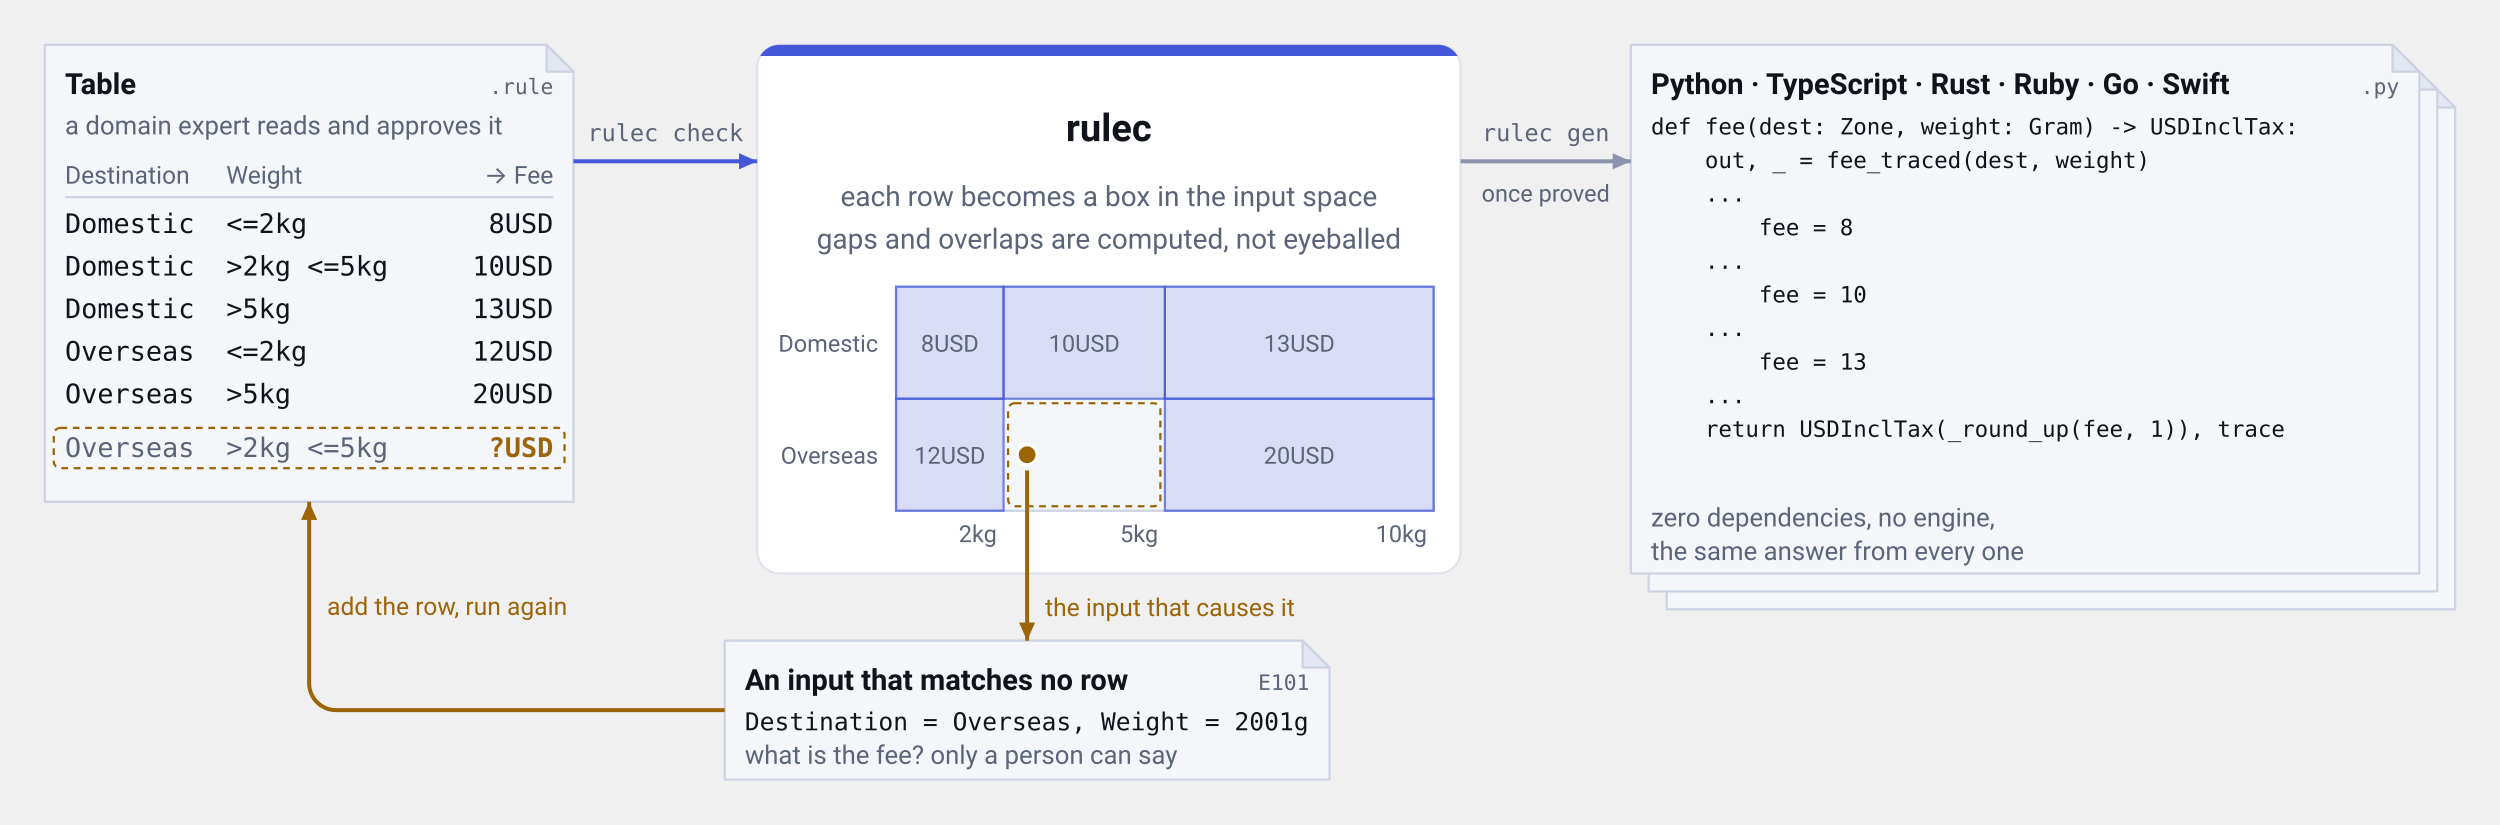
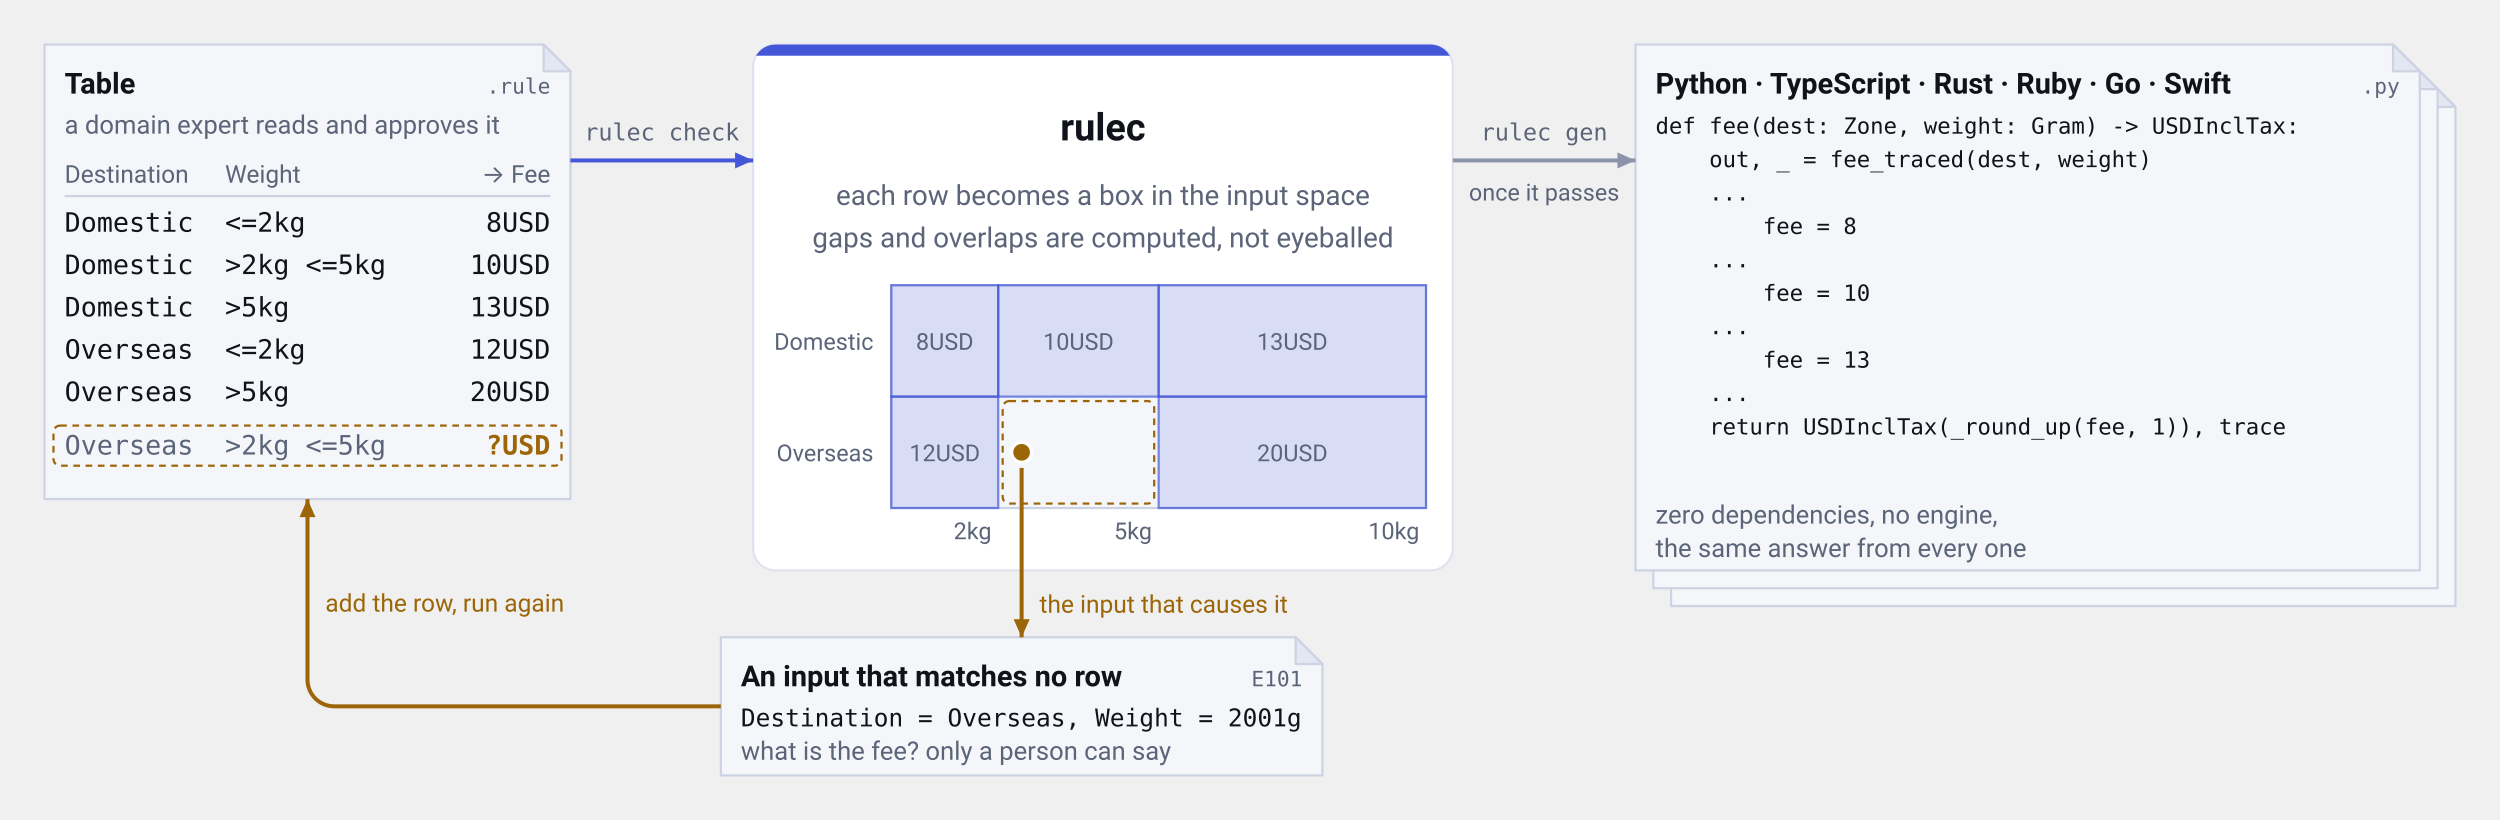
- <svg xmlns="http://www.w3.org/2000/svg" viewBox="0 0 1116 368" role="img" aria-label="Write the table. rulec turns each row into a box in the input space and proves by computation that the boxes leave no gap and no overlap. If there is a gap, back comes the input that falls through it (Destination = Overseas, Weight = 2001g): add the row and run again - only what the fee is takes a person. Only a proved table generates, and what comes out is dependency-free Python, TypeScript, JavaScript, Rust, Ruby, Go, Swift and SQL." font-family="-apple-system, BlinkMacSystemFont, &quot;Hiragino Sans&quot;, &quot;Noto Sans JP&quot;, &quot;Yu Gothic&quot;, Meiryo, &quot;Segoe UI&quot;, Roboto, sans-serif">
+ <svg xmlns="http://www.w3.org/2000/svg" viewBox="0 0 1122 368" role="img" aria-label="Write the table. rulec turns each row into a box in the input space and proves by computation that the boxes leave no gap and no overlap. If there is a gap, back comes the input that falls through it (Destination = Overseas, Weight = 2001g): add the row and run again - only what the fee is takes a person. Only a proved table generates, and what comes out is dependency-free Python, TypeScript, JavaScript, Rust, Ruby, Go, Swift and SQL." font-family="-apple-system, BlinkMacSystemFont, &quot;Hiragino Sans&quot;, &quot;Noto Sans JP&quot;, &quot;Yu Gothic&quot;, Meiryo, &quot;Segoe UI&quot;, Roboto, sans-serif">
  <defs>
    <marker id="head-neutral" viewBox="0 0 10 10" refX="9" refY="5" markerWidth="9" markerHeight="9" markerUnits="userSpaceOnUse" orient="auto">
      <path d="M0,1 L9,5 L0,9 Z" fill="#8b94ab" />
    </marker>
    <marker id="head-accent" viewBox="0 0 10 10" refX="9" refY="5" markerWidth="9" markerHeight="9" markerUnits="userSpaceOnUse" orient="auto">
      <path d="M0,1 L9,5 L0,9 Z" fill="#4457d8" />
    </marker>
    <marker id="head-human" viewBox="0 0 10 10" refX="9" refY="5" markerWidth="9" markerHeight="9" markerUnits="userSpaceOnUse" orient="auto">
      <path d="M0,1 L9,5 L0,9 Z" fill="#9c6508" />
    </marker>
  </defs>
  <path d="M20,20 H244 L256,32 V224 H20 Z" fill="#f5f6fa" stroke="#cdd3e2" stroke-linejoin="round" />
  <path d="M244,20 V32 H256 Z" fill="#e3e7f1" stroke="#cdd3e2" stroke-linejoin="round" />
  <text x="29" y="42" font-size="13" font-weight="600" text-anchor="start" fill="#10131a">Table</text>
  <text x="247" y="42" font-size="9.5" font-weight="400" text-anchor="end" fill="#5b6478" font-family="ui-monospace, SFMono-Regular, Menlo, Consolas, monospace">.rule</text>
  <text x="29" y="60" font-size="11.5" font-weight="400" text-anchor="start" fill="#5b6478">a domain expert reads and approves it</text>
  <text x="29" y="82" font-size="11" font-weight="400" text-anchor="start" fill="#5b6478">Destination</text>
  <text x="101" y="82" font-size="11" font-weight="400" text-anchor="start" fill="#5b6478">Weight</text>
  <text x="247" y="82" font-size="11" font-weight="400" text-anchor="end" fill="#5b6478">→ Fee</text>
  <line x1="29" y1="88" x2="247" y2="88" stroke="#cdd3e2" />
  <text x="29" y="104" font-size="12" font-weight="400" text-anchor="start" fill="#10131a" font-family="ui-monospace, SFMono-Regular, Menlo, Consolas, monospace">Domestic</text>
  <text x="101" y="104" font-size="12" font-weight="400" text-anchor="start" fill="#10131a" font-family="ui-monospace, SFMono-Regular, Menlo, Consolas, monospace">&lt;=2kg</text>
  <text x="247" y="104" font-size="12" font-weight="400" text-anchor="end" fill="#10131a" font-family="ui-monospace, SFMono-Regular, Menlo, Consolas, monospace">8USD</text>
  <text x="29" y="123" font-size="12" font-weight="400" text-anchor="start" fill="#10131a" font-family="ui-monospace, SFMono-Regular, Menlo, Consolas, monospace">Domestic</text>
  <text x="101" y="123" font-size="12" font-weight="400" text-anchor="start" fill="#10131a" font-family="ui-monospace, SFMono-Regular, Menlo, Consolas, monospace">&gt;2kg &lt;=5kg</text>
  <text x="247" y="123" font-size="12" font-weight="400" text-anchor="end" fill="#10131a" font-family="ui-monospace, SFMono-Regular, Menlo, Consolas, monospace">10USD</text>
  <text x="29" y="142" font-size="12" font-weight="400" text-anchor="start" fill="#10131a" font-family="ui-monospace, SFMono-Regular, Menlo, Consolas, monospace">Domestic</text>
  <text x="101" y="142" font-size="12" font-weight="400" text-anchor="start" fill="#10131a" font-family="ui-monospace, SFMono-Regular, Menlo, Consolas, monospace">&gt;5kg</text>
  <text x="247" y="142" font-size="12" font-weight="400" text-anchor="end" fill="#10131a" font-family="ui-monospace, SFMono-Regular, Menlo, Consolas, monospace">13USD</text>
  <text x="29" y="161" font-size="12" font-weight="400" text-anchor="start" fill="#10131a" font-family="ui-monospace, SFMono-Regular, Menlo, Consolas, monospace">Overseas</text>
  <text x="101" y="161" font-size="12" font-weight="400" text-anchor="start" fill="#10131a" font-family="ui-monospace, SFMono-Regular, Menlo, Consolas, monospace">&lt;=2kg</text>
  <text x="247" y="161" font-size="12" font-weight="400" text-anchor="end" fill="#10131a" font-family="ui-monospace, SFMono-Regular, Menlo, Consolas, monospace">12USD</text>
  <text x="29" y="180" font-size="12" font-weight="400" text-anchor="start" fill="#10131a" font-family="ui-monospace, SFMono-Regular, Menlo, Consolas, monospace">Overseas</text>
  <text x="101" y="180" font-size="12" font-weight="400" text-anchor="start" fill="#10131a" font-family="ui-monospace, SFMono-Regular, Menlo, Consolas, monospace">&gt;5kg</text>
  <text x="247" y="180" font-size="12" font-weight="400" text-anchor="end" fill="#10131a" font-family="ui-monospace, SFMono-Regular, Menlo, Consolas, monospace">20USD</text>
  <rect x="24" y="191" width="228" height="18" rx="3" fill="none" stroke="#9c6508" stroke-width="1" stroke-dasharray="3 2.5" />
  <text x="29" y="204" font-size="12" font-weight="400" text-anchor="start" fill="#5b6478" font-family="ui-monospace, SFMono-Regular, Menlo, Consolas, monospace">Overseas</text>
  <text x="101" y="204" font-size="12" font-weight="400" text-anchor="start" fill="#5b6478" font-family="ui-monospace, SFMono-Regular, Menlo, Consolas, monospace">&gt;2kg &lt;=5kg</text>
  <text x="247" y="204" font-size="12" font-weight="600" text-anchor="end" fill="#9c6508" font-family="ui-monospace, SFMono-Regular, Menlo, Consolas, monospace">?USD</text>
  <clipPath id="clip-rulec">
    <rect x="338" y="20" width="314" height="236" rx="10" />
  </clipPath>
  <rect x="338" y="20" width="314" height="236" rx="10" fill="#ffffff" stroke="#dfe3ee" />
  <rect x="338" y="20" width="314" height="5" fill="#4457d8" clip-path="url(#clip-rulec)" />
  <text x="495.0" y="63" font-size="17" font-weight="700" text-anchor="middle" fill="#10131a">rulec</text>
  <text x="495.0" y="92" font-size="12.5" font-weight="400" text-anchor="middle" fill="#5b6478">each row becomes a box in the input space</text>
  <text x="495.0" y="111" font-size="12.5" font-weight="400" text-anchor="middle" fill="#5b6478">gaps and overlaps are computed, not eyeballed</text>
  <rect x="400" y="128" width="240" height="100" fill="#f5f6fa" stroke="#cdd3e2" />
  <rect x="400.0" y="128.0" width="48.0" height="50.0" fill="#4457d8" fill-opacity="0.16" stroke="#4457d8" stroke-opacity="0.7" />
  <text x="424.0" y="157.0" font-size="10.5" font-weight="400" text-anchor="middle" fill="#5b6478">8USD</text>
  <rect x="448.0" y="128.0" width="72.0" height="50.0" fill="#4457d8" fill-opacity="0.16" stroke="#4457d8" stroke-opacity="0.7" />
  <text x="484.0" y="157.0" font-size="10.5" font-weight="400" text-anchor="middle" fill="#5b6478">10USD</text>
  <rect x="520.0" y="128.0" width="120.0" height="50.0" fill="#4457d8" fill-opacity="0.16" stroke="#4457d8" stroke-opacity="0.7" />
  <text x="580.0" y="157.0" font-size="10.5" font-weight="400" text-anchor="middle" fill="#5b6478">13USD</text>
  <rect x="400.0" y="178.0" width="48.0" height="50.0" fill="#4457d8" fill-opacity="0.16" stroke="#4457d8" stroke-opacity="0.7" />
  <text x="424.0" y="207.0" font-size="10.5" font-weight="400" text-anchor="middle" fill="#5b6478">12USD</text>
  <rect x="520.0" y="178.0" width="120.0" height="50.0" fill="#4457d8" fill-opacity="0.16" stroke="#4457d8" stroke-opacity="0.7" />
  <text x="580.0" y="207.0" font-size="10.5" font-weight="400" text-anchor="middle" fill="#5b6478">20USD</text>
  <rect x="450.0" y="180.0" width="68.0" height="46.0" rx="3" fill="none" stroke="#9c6508" stroke-width="1" stroke-dasharray="3 2.5" />
  <text x="392" y="157.0" font-size="10.5" font-weight="400" text-anchor="end" fill="#5b6478">Domestic</text>
  <text x="392" y="207.0" font-size="10.5" font-weight="400" text-anchor="end" fill="#5b6478">Overseas</text>
  <text x="445.0" y="242" font-size="10.5" font-weight="400" text-anchor="end" fill="#5b6478">2kg</text>
  <text x="517.0" y="242" font-size="10.5" font-weight="400" text-anchor="end" fill="#5b6478">5kg</text>
  <text x="637.0" y="242" font-size="10.5" font-weight="400" text-anchor="end" fill="#5b6478">10kg</text>
  <circle cx="458.5" cy="203.0" r="4.5" fill="#9c6508" stroke="#ffffff" stroke-width="1.5" />
-   <path d="M744,36 H1084 L1096,48 V272 H744 Z" fill="#f5f6fa" stroke="#cdd3e2" stroke-linejoin="round" />
-   <path d="M1084,36 V48 H1096 Z" fill="#e3e7f1" stroke="#cdd3e2" stroke-linejoin="round" />
-   <path d="M736,28 H1076 L1088,40 V264 H736 Z" fill="#f5f6fa" stroke="#cdd3e2" stroke-linejoin="round" />
-   <path d="M1076,28 V40 H1088 Z" fill="#e3e7f1" stroke="#cdd3e2" stroke-linejoin="round" />
-   <path d="M728,20 H1068 L1080,32 V256 H728 Z" fill="#f5f6fa" stroke="#cdd3e2" stroke-linejoin="round" />
-   <path d="M1068,20 V32 H1080 Z" fill="#e3e7f1" stroke="#cdd3e2" stroke-linejoin="round" />
-   <text x="737" y="42" font-size="13" font-weight="600" text-anchor="start" fill="#10131a">Python · TypeScript · Rust · Ruby · Go · Swift</text>
-   <text x="1071" y="42" font-size="9.5" font-weight="400" text-anchor="end" fill="#5b6478" font-family="ui-monospace, SFMono-Regular, Menlo, Consolas, monospace">.py</text>
-   <text x="737" y="60" font-size="10" font-weight="400" text-anchor="start" fill="#10131a" font-family="ui-monospace, SFMono-Regular, Menlo, Consolas, monospace" xml:space="preserve" style="white-space:pre">def fee(dest: Zone, weight: Gram) -&gt; USDInclTax:</text>
-   <text x="737" y="75" font-size="10" font-weight="400" text-anchor="start" fill="#10131a" font-family="ui-monospace, SFMono-Regular, Menlo, Consolas, monospace" xml:space="preserve" style="white-space:pre">    out, _ = fee_traced(dest, weight)</text>
-   <text x="737" y="90" font-size="10" font-weight="400" text-anchor="start" fill="#10131a" font-family="ui-monospace, SFMono-Regular, Menlo, Consolas, monospace" xml:space="preserve" style="white-space:pre">    ...</text>
-   <text x="737" y="105" font-size="10" font-weight="400" text-anchor="start" fill="#10131a" font-family="ui-monospace, SFMono-Regular, Menlo, Consolas, monospace" xml:space="preserve" style="white-space:pre">        fee = 8</text>
-   <text x="737" y="120" font-size="10" font-weight="400" text-anchor="start" fill="#10131a" font-family="ui-monospace, SFMono-Regular, Menlo, Consolas, monospace" xml:space="preserve" style="white-space:pre">    ...</text>
-   <text x="737" y="135" font-size="10" font-weight="400" text-anchor="start" fill="#10131a" font-family="ui-monospace, SFMono-Regular, Menlo, Consolas, monospace" xml:space="preserve" style="white-space:pre">        fee = 10</text>
-   <text x="737" y="150" font-size="10" font-weight="400" text-anchor="start" fill="#10131a" font-family="ui-monospace, SFMono-Regular, Menlo, Consolas, monospace" xml:space="preserve" style="white-space:pre">    ...</text>
-   <text x="737" y="165" font-size="10" font-weight="400" text-anchor="start" fill="#10131a" font-family="ui-monospace, SFMono-Regular, Menlo, Consolas, monospace" xml:space="preserve" style="white-space:pre">        fee = 13</text>
-   <text x="737" y="180" font-size="10" font-weight="400" text-anchor="start" fill="#10131a" font-family="ui-monospace, SFMono-Regular, Menlo, Consolas, monospace" xml:space="preserve" style="white-space:pre">    ...</text>
-   <text x="737" y="195" font-size="10" font-weight="400" text-anchor="start" fill="#10131a" font-family="ui-monospace, SFMono-Regular, Menlo, Consolas, monospace" xml:space="preserve" style="white-space:pre">    return USDInclTax(_round_up(fee, 1)), trace</text>
-   <text x="737" y="235" font-size="11.5" font-weight="400" text-anchor="start" fill="#5b6478">zero dependencies, no engine,</text>
-   <text x="737" y="250" font-size="11.5" font-weight="400" text-anchor="start" fill="#5b6478">the same answer from every one</text>
+   <path d="M750,36 H1090 L1102,48 V272 H750 Z" fill="#f5f6fa" stroke="#cdd3e2" stroke-linejoin="round" />
+   <path d="M1090,36 V48 H1102 Z" fill="#e3e7f1" stroke="#cdd3e2" stroke-linejoin="round" />
+   <path d="M742,28 H1082 L1094,40 V264 H742 Z" fill="#f5f6fa" stroke="#cdd3e2" stroke-linejoin="round" />
+   <path d="M1082,28 V40 H1094 Z" fill="#e3e7f1" stroke="#cdd3e2" stroke-linejoin="round" />
+   <path d="M734,20 H1074 L1086,32 V256 H734 Z" fill="#f5f6fa" stroke="#cdd3e2" stroke-linejoin="round" />
+   <path d="M1074,20 V32 H1086 Z" fill="#e3e7f1" stroke="#cdd3e2" stroke-linejoin="round" />
+   <text x="743" y="42" font-size="13" font-weight="600" text-anchor="start" fill="#10131a">Python · TypeScript · Rust · Ruby · Go · Swift</text>
+   <text x="1077" y="42" font-size="9.5" font-weight="400" text-anchor="end" fill="#5b6478" font-family="ui-monospace, SFMono-Regular, Menlo, Consolas, monospace">.py</text>
+   <text x="743" y="60" font-size="10" font-weight="400" text-anchor="start" fill="#10131a" font-family="ui-monospace, SFMono-Regular, Menlo, Consolas, monospace" xml:space="preserve" style="white-space:pre">def fee(dest: Zone, weight: Gram) -&gt; USDInclTax:</text>
+   <text x="743" y="75" font-size="10" font-weight="400" text-anchor="start" fill="#10131a" font-family="ui-monospace, SFMono-Regular, Menlo, Consolas, monospace" xml:space="preserve" style="white-space:pre">    out, _ = fee_traced(dest, weight)</text>
+   <text x="743" y="90" font-size="10" font-weight="400" text-anchor="start" fill="#10131a" font-family="ui-monospace, SFMono-Regular, Menlo, Consolas, monospace" xml:space="preserve" style="white-space:pre">    ...</text>
+   <text x="743" y="105" font-size="10" font-weight="400" text-anchor="start" fill="#10131a" font-family="ui-monospace, SFMono-Regular, Menlo, Consolas, monospace" xml:space="preserve" style="white-space:pre">        fee = 8</text>
+   <text x="743" y="120" font-size="10" font-weight="400" text-anchor="start" fill="#10131a" font-family="ui-monospace, SFMono-Regular, Menlo, Consolas, monospace" xml:space="preserve" style="white-space:pre">    ...</text>
+   <text x="743" y="135" font-size="10" font-weight="400" text-anchor="start" fill="#10131a" font-family="ui-monospace, SFMono-Regular, Menlo, Consolas, monospace" xml:space="preserve" style="white-space:pre">        fee = 10</text>
+   <text x="743" y="150" font-size="10" font-weight="400" text-anchor="start" fill="#10131a" font-family="ui-monospace, SFMono-Regular, Menlo, Consolas, monospace" xml:space="preserve" style="white-space:pre">    ...</text>
+   <text x="743" y="165" font-size="10" font-weight="400" text-anchor="start" fill="#10131a" font-family="ui-monospace, SFMono-Regular, Menlo, Consolas, monospace" xml:space="preserve" style="white-space:pre">        fee = 13</text>
+   <text x="743" y="180" font-size="10" font-weight="400" text-anchor="start" fill="#10131a" font-family="ui-monospace, SFMono-Regular, Menlo, Consolas, monospace" xml:space="preserve" style="white-space:pre">    ...</text>
+   <text x="743" y="195" font-size="10" font-weight="400" text-anchor="start" fill="#10131a" font-family="ui-monospace, SFMono-Regular, Menlo, Consolas, monospace" xml:space="preserve" style="white-space:pre">    return USDInclTax(_round_up(fee, 1)), trace</text>
+   <text x="743" y="235" font-size="11.5" font-weight="400" text-anchor="start" fill="#5b6478">zero dependencies, no engine,</text>
+   <text x="743" y="250" font-size="11.5" font-weight="400" text-anchor="start" fill="#5b6478">the same answer from every one</text>
  <path d="M323.5,286 H581.5 L593.5,298 V348 H323.5 Z" fill="#f5f6fa" stroke="#cdd3e2" stroke-linejoin="round" />
  <path d="M581.5,286 V298 H593.5 Z" fill="#e3e7f1" stroke="#cdd3e2" stroke-linejoin="round" />
  <text x="332.5" y="308" font-size="13" font-weight="600" text-anchor="start" fill="#10131a">An input that matches no row</text>
  <text x="584.5" y="308" font-size="9.5" font-weight="400" text-anchor="end" fill="#5b6478" font-family="ui-monospace, SFMono-Regular, Menlo, Consolas, monospace">E101</text>
  <text x="332.5" y="326" font-size="11" font-weight="400" text-anchor="start" fill="#10131a" font-family="ui-monospace, SFMono-Regular, Menlo, Consolas, monospace">Destination = Overseas, Weight = 2001g</text>
  <text x="332.5" y="341" font-size="11.5" font-weight="400" text-anchor="start" fill="#5b6478">what is the fee? only a person can say</text>
  <line x1="256" y1="72" x2="338" y2="72" stroke="#4457d8" stroke-width="1.8" marker-end="url(#head-accent)" />
  <text x="297.0" y="63" font-size="10.5" font-weight="400" text-anchor="middle" fill="#5b6478" font-family="ui-monospace, SFMono-Regular, Menlo, Consolas, monospace">rulec check</text>
-   <line x1="652" y1="72" x2="728" y2="72" stroke="#8b94ab" stroke-width="1.8" marker-end="url(#head-neutral)" />
-   <text x="690.0" y="63" font-size="10.5" font-weight="400" text-anchor="middle" fill="#5b6478" font-family="ui-monospace, SFMono-Regular, Menlo, Consolas, monospace">rulec gen</text>
-   <text x="690.0" y="90" font-size="10.5" font-weight="400" text-anchor="middle" fill="#5b6478">once proved</text>
+   <line x1="652" y1="72" x2="734" y2="72" stroke="#8b94ab" stroke-width="1.8" marker-end="url(#head-neutral)" />
+   <text x="693.0" y="63" font-size="10.5" font-weight="400" text-anchor="middle" fill="#5b6478" font-family="ui-monospace, SFMono-Regular, Menlo, Consolas, monospace">rulec gen</text>
+   <text x="693.0" y="90" font-size="10.5" font-weight="400" text-anchor="middle" fill="#5b6478">once it passes</text>
  <line x1="458.5" y1="210.0" x2="458.5" y2="286" stroke="#9c6508" stroke-width="1.8" marker-end="url(#head-human)" />
  <text x="466.5" y="275.0" font-size="11" font-weight="400" text-anchor="start" fill="#9c6508">the input that causes it</text>
  <path d="M323.5,317.0 H150.0 A12,12 0 0 1 138.0,305.0 V224" fill="none" stroke="#9c6508" stroke-width="1.8" marker-end="url(#head-human)" />
  <text x="146.0" y="274.5" font-size="11" font-weight="400" text-anchor="start" fill="#9c6508">add the row, run again</text>
</svg>
